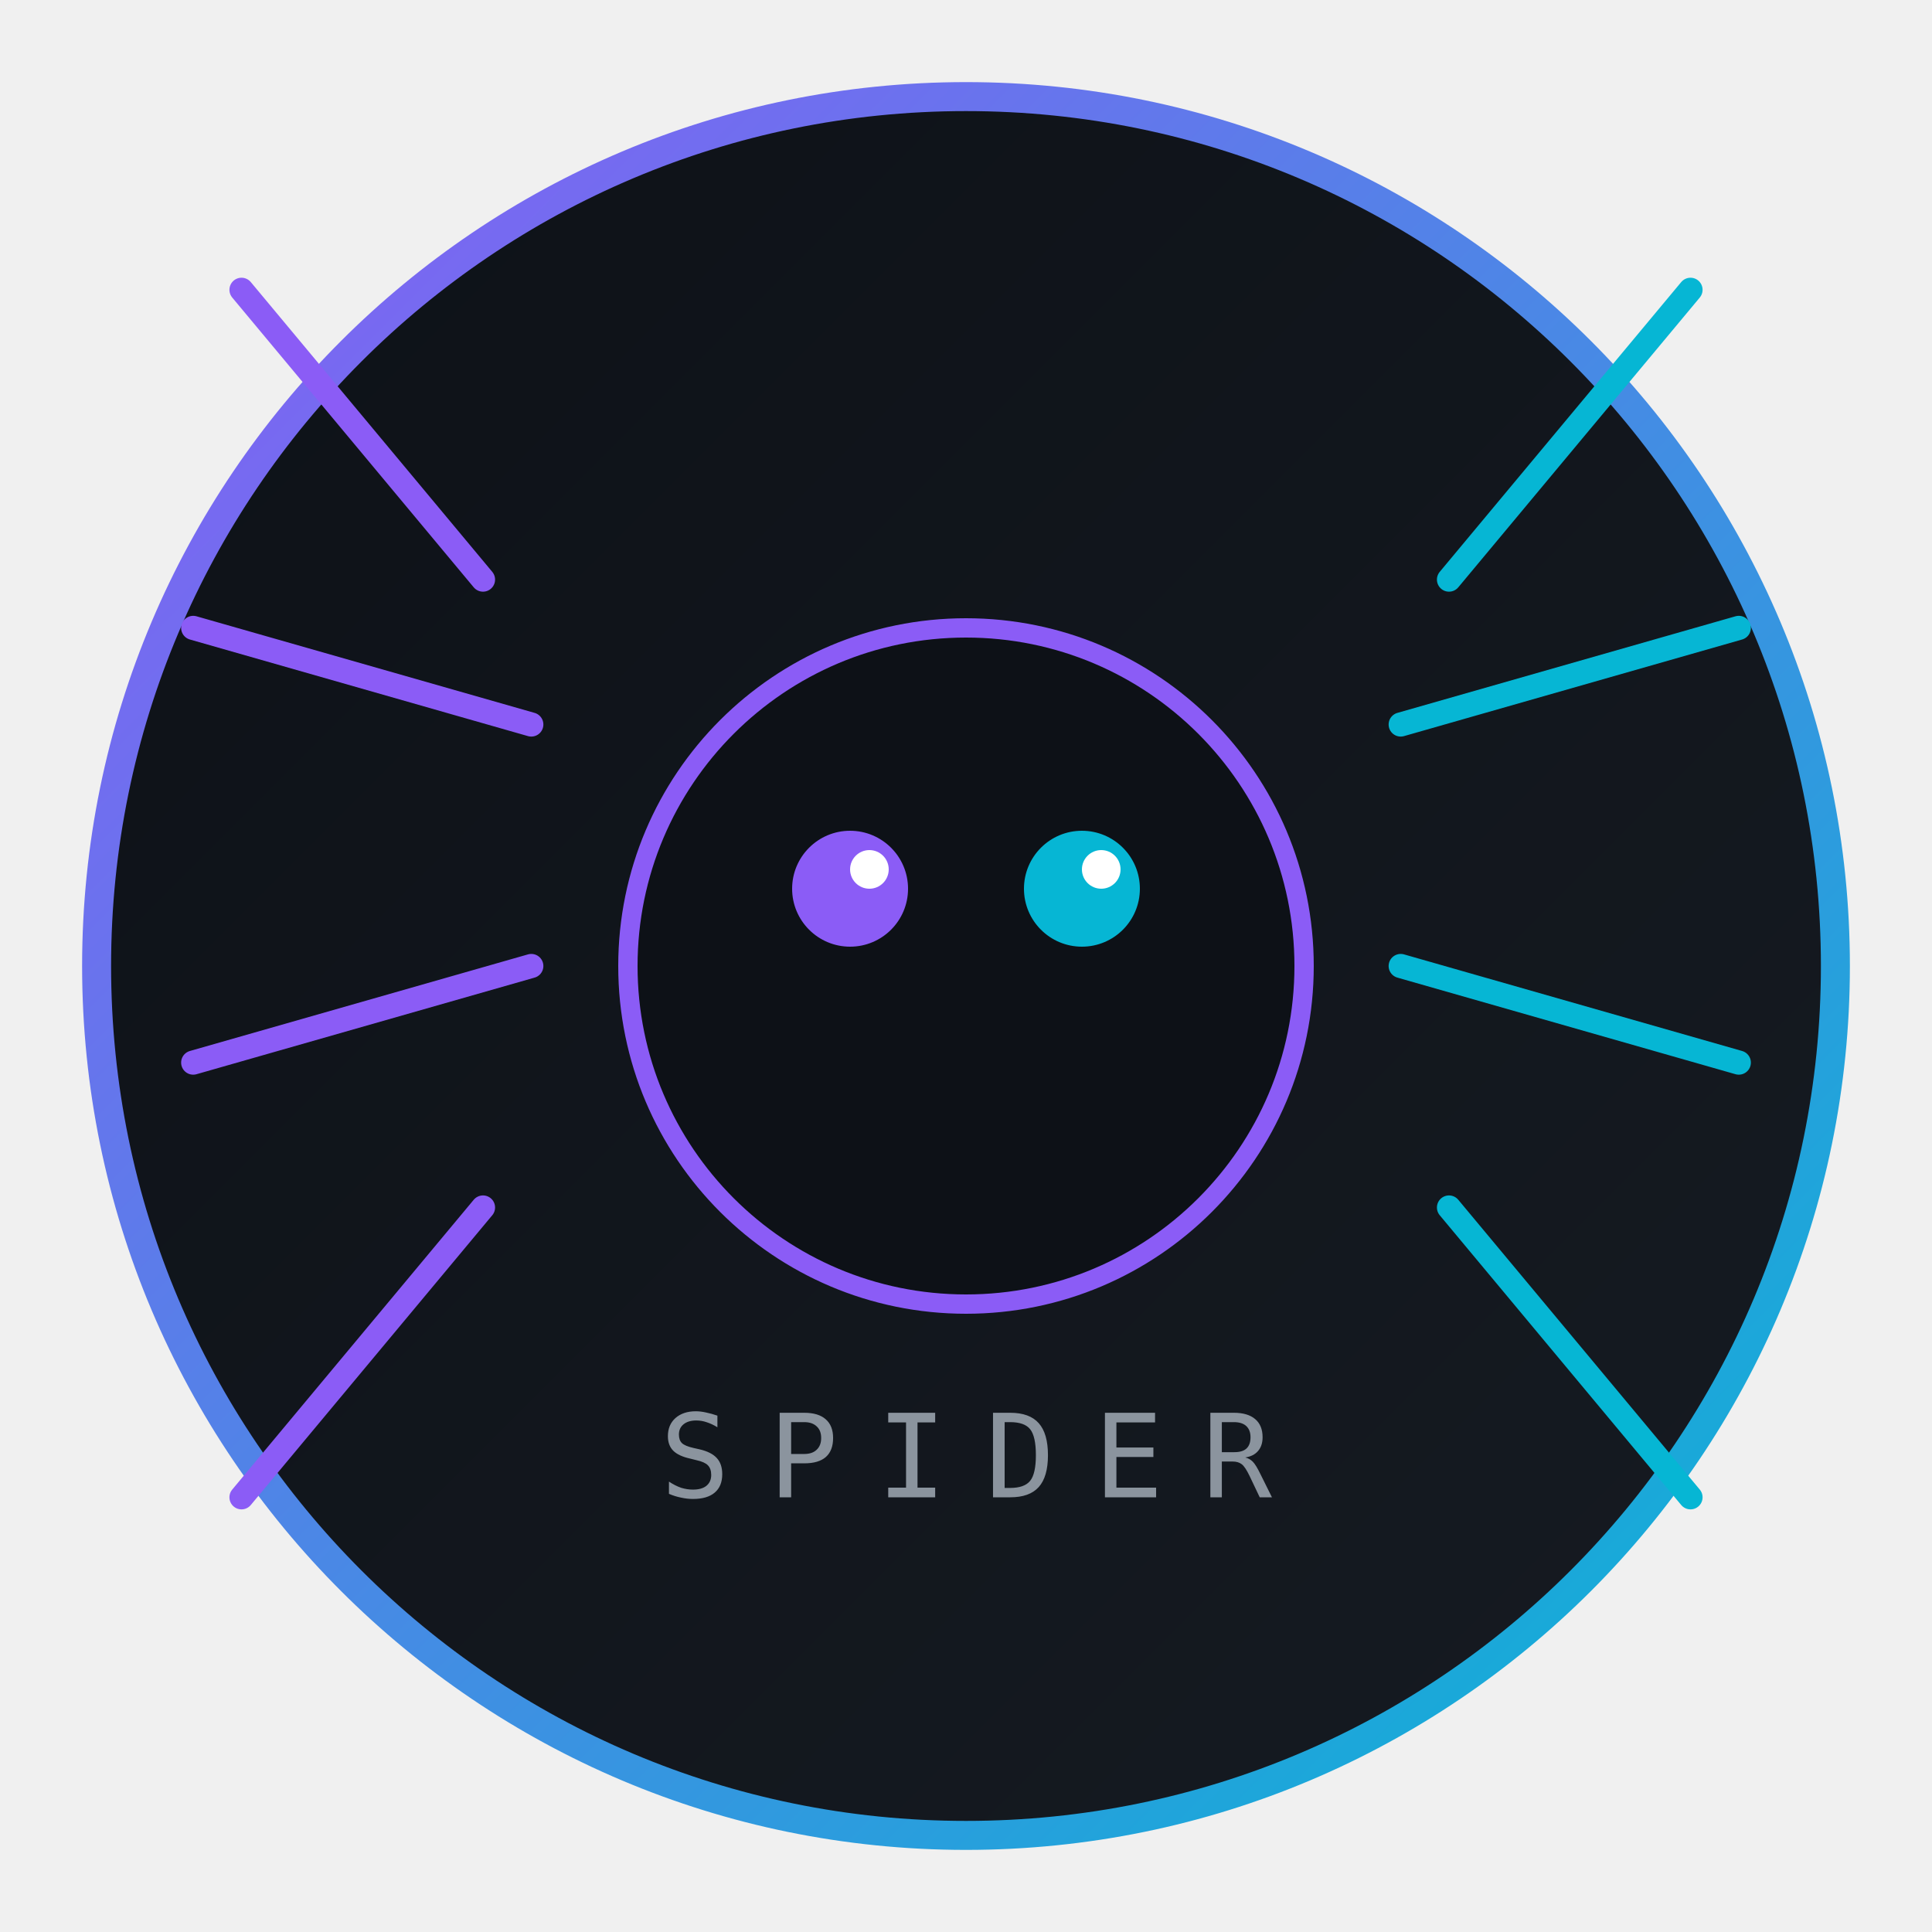
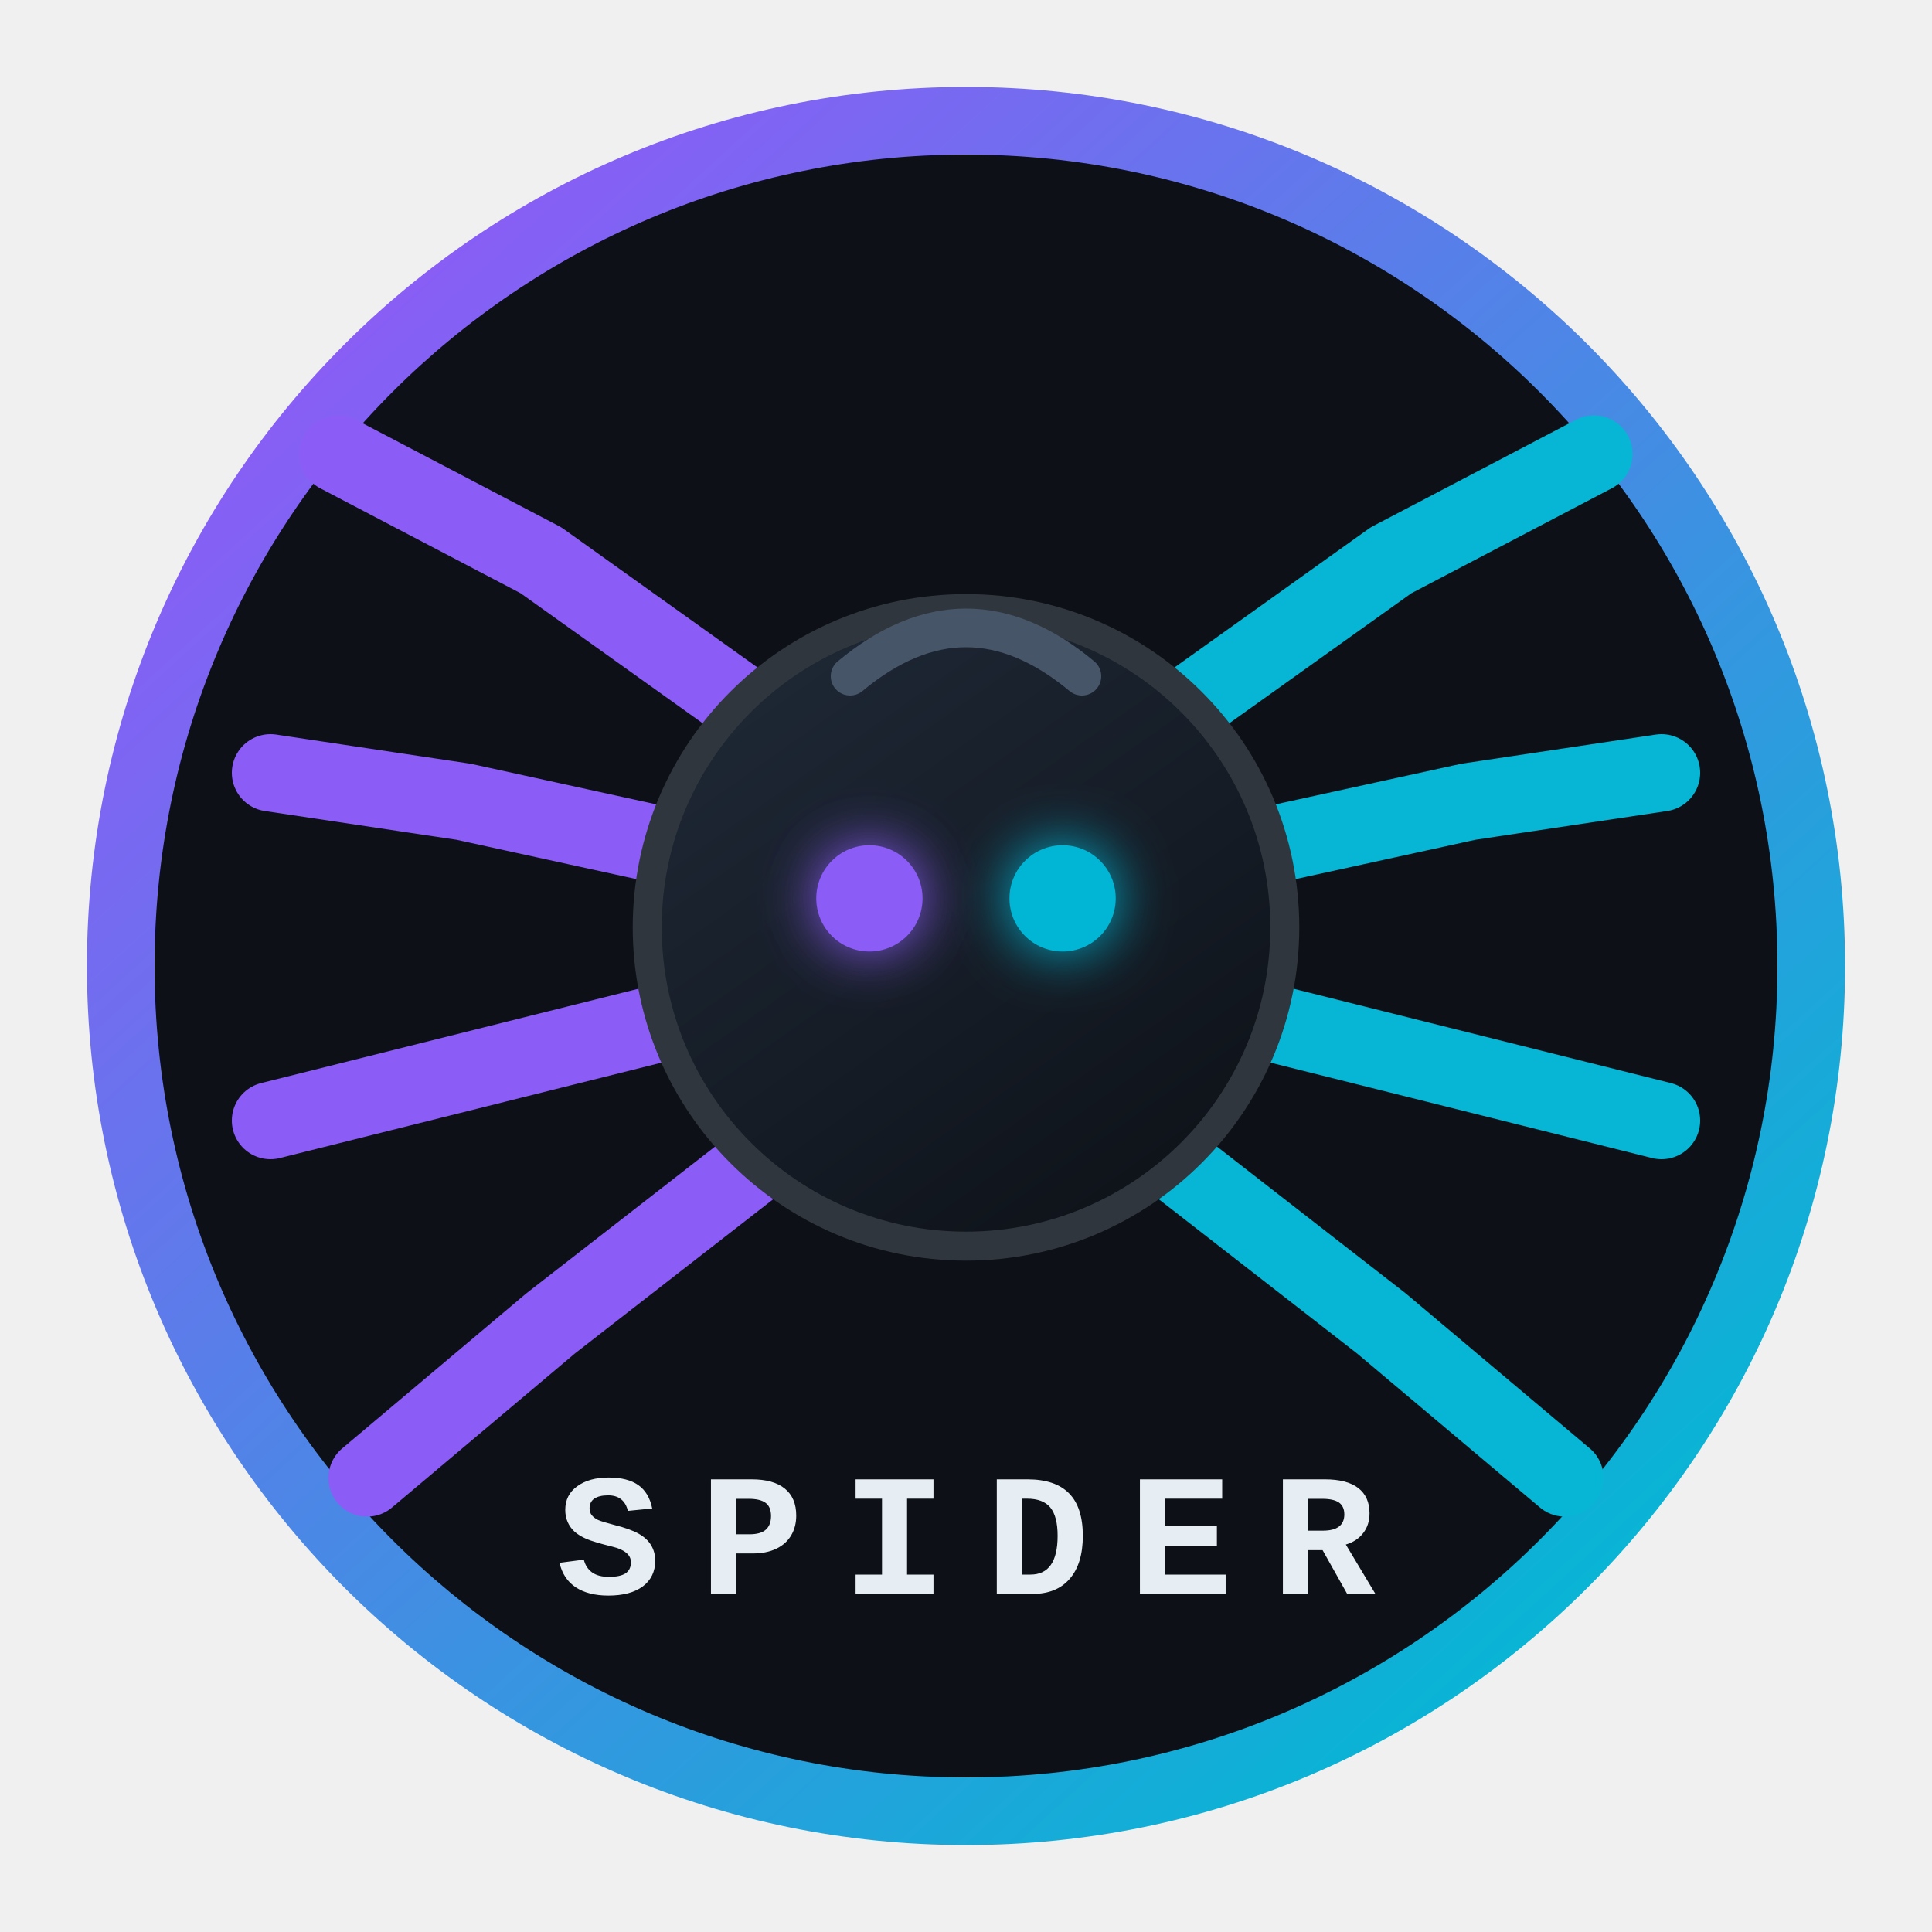
- <svg xmlns="http://www.w3.org/2000/svg" viewBox="0 0 200 200">
+ <svg xmlns="http://www.w3.org/2000/svg" viewBox="0 0 200 200" role="img" aria-labelledby="title desc">
  <defs>
-     <linearGradient id="g1" x1="0%" y1="0%" x2="100%" y2="100%">
-       <stop offset="0%" style="stop-color:#8b5cf6" />
-       <stop offset="100%" style="stop-color:#06b6d4" />
+     <linearGradient id="ringGradient" x1="36" y1="30" x2="164" y2="170" gradientUnits="userSpaceOnUse">
+       <stop offset="0" stop-color="#8b5cf6" />
+       <stop offset="1" stop-color="#06b6d4" />
    </linearGradient>
-     <linearGradient id="g2" x1="0%" y1="0%" x2="100%" y2="100%">
-       <stop offset="0%" style="stop-color:#0d1117" />
-       <stop offset="100%" style="stop-color:#161b22" />
+     <linearGradient id="bodyGradient" x1="76" y1="62" x2="124" y2="130" gradientUnits="userSpaceOnUse">
+       <stop offset="0" stop-color="#1f2937" />
+       <stop offset="1" stop-color="#0d1117" />
    </linearGradient>
+     <filter id="purpleGlow" x="-80%" y="-80%" width="260%" height="260%">
+       <feGaussianBlur stdDeviation="3" result="blur" />
+       <feMerge>
+         <feMergeNode in="blur" />
+         <feMergeNode in="SourceGraphic" />
+       </feMerge>
+     </filter>
+     <filter id="cyanGlow" x="-80%" y="-80%" width="260%" height="260%">
+       <feGaussianBlur stdDeviation="3" result="blur" />
+       <feMerge>
+         <feMergeNode in="blur" />
+         <feMergeNode in="SourceGraphic" />
+       </feMerge>
+     </filter>
  </defs>
-   <circle cx="100" cy="100" r="90" fill="url(#g2)" stroke="url(#g1)" stroke-width="3" />
-   <line x1="50" y1="60" x2="25" y2="30" stroke="#8b5cf6" stroke-width="2.5" stroke-linecap="round" />
-   <line x1="55" y1="75" x2="20" y2="65" stroke="#8b5cf6" stroke-width="2.5" stroke-linecap="round" />
-   <line x1="55" y1="100" x2="20" y2="110" stroke="#8b5cf6" stroke-width="2.5" stroke-linecap="round" />
-   <line x1="50" y1="125" x2="25" y2="155" stroke="#8b5cf6" stroke-width="2.5" stroke-linecap="round" />
-   <line x1="150" y1="60" x2="175" y2="30" stroke="#06b6d4" stroke-width="2.5" stroke-linecap="round" />
-   <line x1="145" y1="75" x2="180" y2="65" stroke="#06b6d4" stroke-width="2.5" stroke-linecap="round" />
-   <line x1="145" y1="100" x2="180" y2="110" stroke="#06b6d4" stroke-width="2.5" stroke-linecap="round" />
-   <line x1="150" y1="125" x2="175" y2="155" stroke="#06b6d4" stroke-width="2.5" stroke-linecap="round" />
-   <circle cx="100" cy="100" r="35" fill="#0d1117" stroke="#8b5cf6" stroke-width="2" />
-   <circle cx="88" cy="92" r="6" fill="#8b5cf6" />
-   <circle cx="112" cy="92" r="6" fill="#06b6d4" />
-   <circle cx="90" cy="90" r="2" fill="#fff" />
-   <circle cx="114" cy="90" r="2" fill="#fff" />
-   <text x="100" y="155" text-anchor="middle" font-family="monospace" font-size="12" fill="#8b949e" letter-spacing="4">SPIDER</text>
+   <circle cx="100" cy="100" r="91" fill="url(#ringGradient)" />
+   <circle cx="100" cy="100" r="84" fill="#0d1117" />
+   <g fill="none" stroke-linecap="round" stroke-linejoin="round">
+     <path d="M84 78 L56 58 L35 47" stroke="#8b5cf6" stroke-width="8" />
+     <path d="M80 90 L48 83 L28 80" stroke="#8b5cf6" stroke-width="8" />
+     <path d="M80 103 L48 111 L28 116" stroke="#8b5cf6" stroke-width="8" />
+     <path d="M84 116 L57 137 L38 153" stroke="#8b5cf6" stroke-width="8" />
+     <path d="M116 78 L144 58 L165 47" stroke="#06b6d4" stroke-width="8" />
+     <path d="M120 90 L152 83 L172 80" stroke="#06b6d4" stroke-width="8" />
+     <path d="M120 103 L152 111 L172 116" stroke="#06b6d4" stroke-width="8" />
+     <path d="M116 116 L143 137 L162 153" stroke="#06b6d4" stroke-width="8" />
+   </g>
+   <circle cx="100" cy="96" r="33" fill="url(#bodyGradient)" stroke="#30363d" stroke-width="3" />
+   <path d="M88 70 Q100 60 112 70" fill="none" stroke="#475569" stroke-width="4" stroke-linecap="round" />
+   <circle cx="90" cy="93" r="5.5" fill="#8b5cf6" filter="url(#purpleGlow)" />
+   <circle cx="110" cy="93" r="5.5" fill="#06b6d4" filter="url(#cyanGlow)" />
+   <text x="100" y="165" fill="#e6edf3" font-family="ui-monospace, SFMono-Regular, Menlo, Monaco, Consolas, 'Liberation Mono', monospace" font-size="18" font-weight="700" letter-spacing="4" text-anchor="middle">SPIDER</text>
</svg>
